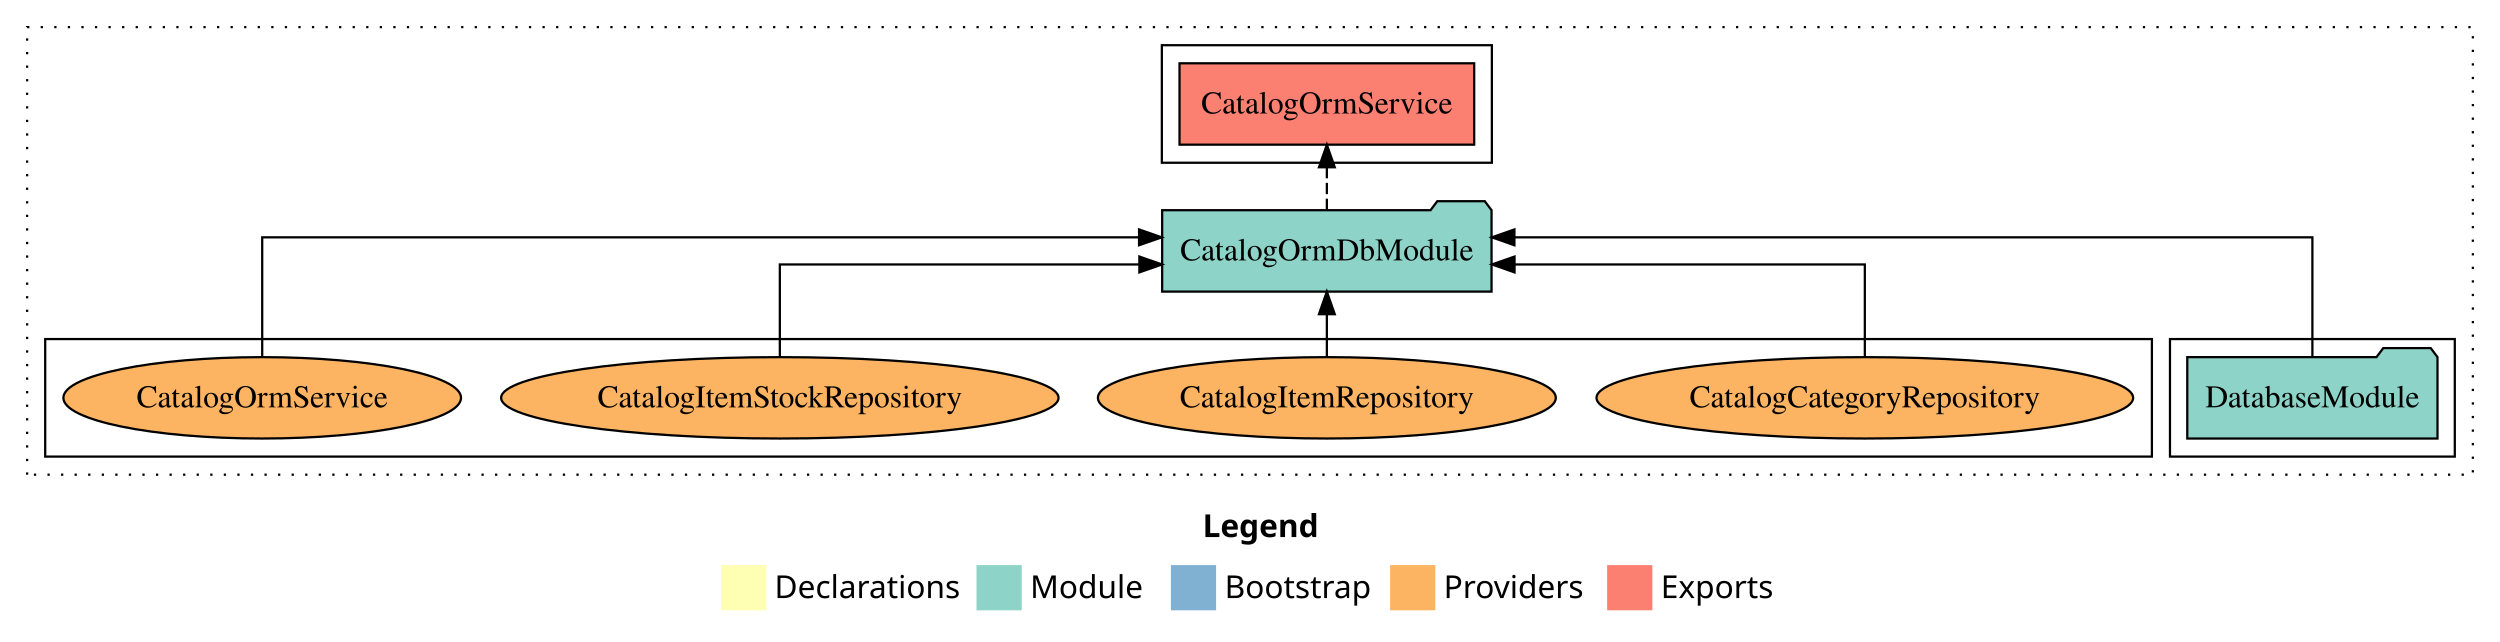
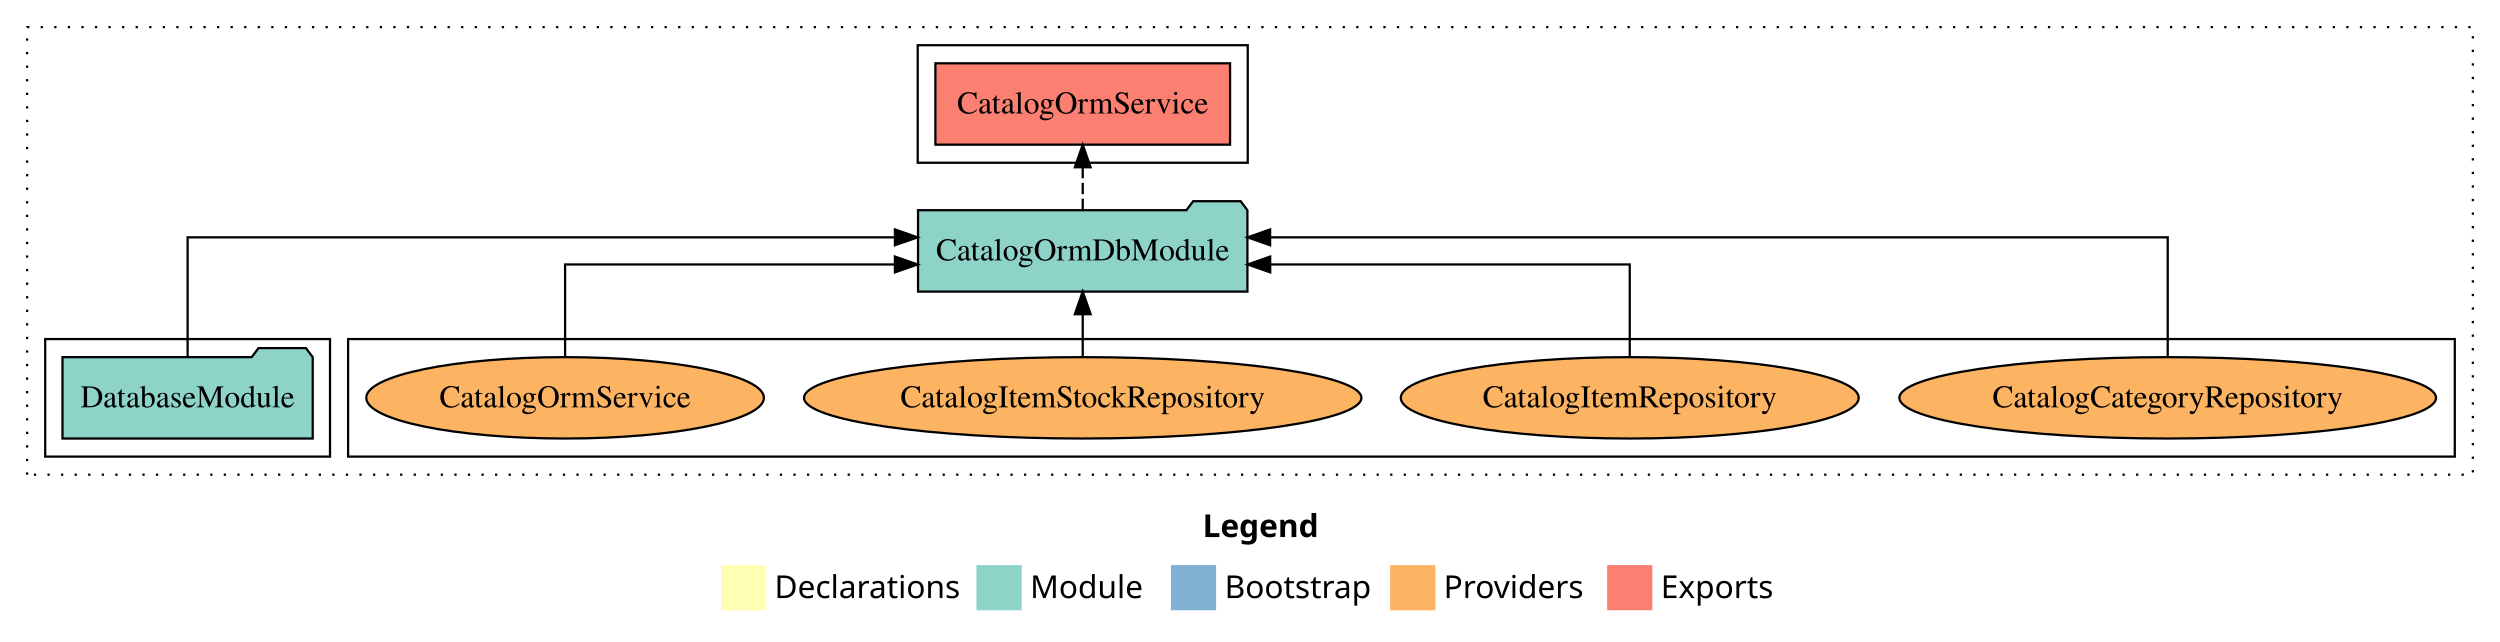
<svg xmlns="http://www.w3.org/2000/svg" width="1106pt" height="284pt" viewBox="0.00 0.00 1106.00 284.00">
  <g id="graph0" class="graph" transform="scale(1 1) rotate(0) translate(4 280)">
    <polygon fill="white" stroke="transparent" points="-4,4 -4,-280 1102,-280 1102,4 -4,4" />
    <text text-anchor="start" x="528.01" y="-42.4" font-family="Times-12" font-weight="bold" font-size="14.00">Legend</text>
    <polygon fill="#ffffb3" stroke="transparent" points="315,-10 315,-30 335,-30 335,-10 315,-10" />
    <text text-anchor="start" x="338.63" y="-15.4" font-family="Times-12" font-size="14.00">  Declarations</text>
    <polygon fill="#8dd3c7" stroke="transparent" points="428,-10 428,-30 448,-30 448,-10 428,-10" />
    <text text-anchor="start" x="451.73" y="-15.4" font-family="Times-12" font-size="14.00">  Module</text>
    <polygon fill="#80b1d3" stroke="transparent" points="514,-10 514,-30 534,-30 534,-10 514,-10" />
    <text text-anchor="start" x="537.78" y="-15.4" font-family="Times-12" font-size="14.00">  Bootstrap</text>
    <polygon fill="#fdb462" stroke="transparent" points="611,-10 611,-30 631,-30 631,-10 611,-10" />
    <text text-anchor="start" x="634.67" y="-15.4" font-family="Times-12" font-size="14.00">  Providers</text>
    <polygon fill="#fb8072" stroke="transparent" points="707,-10 707,-30 727,-30 727,-10 707,-10" />
    <text text-anchor="start" x="730.73" y="-15.4" font-family="Times-12" font-size="14.00">  Exports</text>
    <g id="clust1" class="cluster">
      <polygon fill="none" stroke="black" stroke-dasharray="1,5" points="8,-70 8,-268 1090,-268 1090,-70 8,-70" />
    </g>
-     <g id="clust3" class="cluster">
-       <polygon fill="none" stroke="black" points="956,-78 956,-130 1082,-130 1082,-78 956,-78" />
-     </g>
    <g id="clust6" class="cluster">
-       <polygon fill="none" stroke="black" points="16,-78 16,-130 948,-130 948,-78 16,-78" />
+       <polygon fill="none" stroke="black" points="150,-78 150,-130 1082,-130 1082,-78 150,-78" />
    </g>
    <g id="clust4" class="cluster">
-       <polygon fill="none" stroke="black" points="510,-208 510,-260 656,-260 656,-208 510,-208" />
+       <polygon fill="none" stroke="black" points="402,-208 402,-260 548,-260 548,-208 402,-208" />
+     </g>
+     <g id="clust3" class="cluster">
+       <polygon fill="none" stroke="black" points="16,-78 16,-130 142,-130 142,-78 16,-78" />
    </g>
    <g id="node1" class="node">
-       <polygon fill="#8dd3c7" stroke="black" points="1074.35,-122 1071.35,-126 1050.35,-126 1047.35,-122 963.65,-122 963.65,-86 1074.35,-86 1074.35,-122" />
-       <text text-anchor="middle" x="1019" y="-99.8" font-family="Times,serif" font-size="14.00">DatabaseModule</text>
+       <polygon fill="#8dd3c7" stroke="black" points="134.35,-122 131.35,-126 110.35,-126 107.35,-122 23.65,-122 23.65,-86 134.35,-86 134.35,-122" />
+       <text text-anchor="middle" x="79" y="-99.8" font-family="Times,serif" font-size="14.00">DatabaseModule</text>
    </g>
    <g id="node2" class="node">
-       <polygon fill="#8dd3c7" stroke="black" points="655.86,-187 652.86,-191 631.86,-191 628.86,-187 510.14,-187 510.14,-151 655.86,-151 655.86,-187" />
-       <text text-anchor="middle" x="583" y="-164.8" font-family="Times,serif" font-size="14.00">CatalogOrmDbModule</text>
+       <polygon fill="#8dd3c7" stroke="black" points="547.86,-187 544.86,-191 523.86,-191 520.86,-187 402.14,-187 402.14,-151 547.86,-151 547.86,-187" />
+       <text text-anchor="middle" x="475" y="-164.8" font-family="Times,serif" font-size="14.00">CatalogOrmDbModule</text>
    </g>
    <g id="edge1" class="edge">
-       <path fill="none" stroke="black" d="M1019,-122.28C1019,-143.32 1019,-175 1019,-175 1019,-175 665.98,-175 665.98,-175" />
-       <polygon fill="black" stroke="black" points="665.98,-171.5 655.98,-175 665.98,-178.5 665.98,-171.5" />
+       <path fill="none" stroke="black" d="M79,-122.28C79,-143.32 79,-175 79,-175 79,-175 391.91,-175 391.91,-175" />
+       <polygon fill="black" stroke="black" points="391.91,-178.5 401.91,-175 391.91,-171.5 391.91,-178.5" />
    </g>
    <g id="node3" class="node">
-       <polygon fill="#fb8072" stroke="black" points="648.18,-252 517.82,-252 517.82,-216 648.18,-216 648.18,-252" />
-       <text text-anchor="middle" x="583" y="-229.8" font-family="Times,serif" font-size="14.00">CatalogOrmService </text>
+       <polygon fill="#fb8072" stroke="black" points="540.18,-252 409.82,-252 409.82,-216 540.18,-216 540.18,-252" />
+       <text text-anchor="middle" x="475" y="-229.8" font-family="Times,serif" font-size="14.00">CatalogOrmService </text>
    </g>
    <g id="edge2" class="edge">
-       <path fill="none" stroke="black" stroke-dasharray="5,2" d="M583,-187.11C583,-187.11 583,-205.99 583,-205.99" />
-       <polygon fill="black" stroke="black" points="579.5,-205.99 583,-215.99 586.5,-205.99 579.5,-205.99" />
+       <path fill="none" stroke="black" stroke-dasharray="5,2" d="M475,-187.11C475,-187.11 475,-205.99 475,-205.99" />
+       <polygon fill="black" stroke="black" points="471.5,-205.99 475,-215.99 478.5,-205.99 471.5,-205.99" />
    </g>
    <g id="node4" class="node">
-       <ellipse fill="#fdb462" stroke="black" cx="821" cy="-104" rx="118.7" ry="18" />
-       <text text-anchor="middle" x="821" y="-99.8" font-family="Times,serif" font-size="14.00">CatalogCategoryRepository</text>
+       <ellipse fill="#fdb462" stroke="black" cx="955" cy="-104" rx="118.7" ry="18" />
+       <text text-anchor="middle" x="955" y="-99.8" font-family="Times,serif" font-size="14.00">CatalogCategoryRepository</text>
    </g>
    <g id="edge3" class="edge">
-       <path fill="none" stroke="black" d="M821,-122.02C821,-139.37 821,-163 821,-163 821,-163 666.03,-163 666.03,-163" />
-       <polygon fill="black" stroke="black" points="666.03,-159.5 656.03,-163 666.03,-166.5 666.03,-159.5" />
+       <path fill="none" stroke="black" d="M955,-122.28C955,-143.32 955,-175 955,-175 955,-175 557.9,-175 557.9,-175" />
+       <polygon fill="black" stroke="black" points="557.9,-171.5 547.9,-175 557.9,-178.5 557.9,-171.5" />
    </g>
    <g id="node5" class="node">
-       <ellipse fill="#fdb462" stroke="black" cx="583" cy="-104" rx="101.3" ry="18" />
-       <text text-anchor="middle" x="583" y="-99.8" font-family="Times,serif" font-size="14.00">CatalogItemRepository</text>
+       <ellipse fill="#fdb462" stroke="black" cx="717" cy="-104" rx="101.3" ry="18" />
+       <text text-anchor="middle" x="717" y="-99.8" font-family="Times,serif" font-size="14.00">CatalogItemRepository</text>
    </g>
    <g id="edge4" class="edge">
-       <path fill="none" stroke="black" d="M583,-122.11C583,-122.11 583,-140.99 583,-140.99" />
-       <polygon fill="black" stroke="black" points="579.5,-140.99 583,-150.99 586.5,-140.99 579.5,-140.99" />
+       <path fill="none" stroke="black" d="M717,-122.02C717,-139.37 717,-163 717,-163 717,-163 557.94,-163 557.94,-163" />
+       <polygon fill="black" stroke="black" points="557.94,-159.5 547.94,-163 557.94,-166.5 557.94,-159.5" />
    </g>
    <g id="node6" class="node">
-       <ellipse fill="#fdb462" stroke="black" cx="341" cy="-104" rx="123.29" ry="18" />
-       <text text-anchor="middle" x="341" y="-99.8" font-family="Times,serif" font-size="14.00">CatalogItemStockRepository</text>
+       <ellipse fill="#fdb462" stroke="black" cx="475" cy="-104" rx="123.29" ry="18" />
+       <text text-anchor="middle" x="475" y="-99.8" font-family="Times,serif" font-size="14.00">CatalogItemStockRepository</text>
    </g>
    <g id="edge5" class="edge">
-       <path fill="none" stroke="black" d="M341,-122.02C341,-139.37 341,-163 341,-163 341,-163 500.06,-163 500.06,-163" />
-       <polygon fill="black" stroke="black" points="500.06,-166.5 510.06,-163 500.06,-159.5 500.06,-166.5" />
+       <path fill="none" stroke="black" d="M475,-122.11C475,-122.11 475,-140.99 475,-140.99" />
+       <polygon fill="black" stroke="black" points="471.5,-140.99 475,-150.99 478.5,-140.99 471.5,-140.99" />
    </g>
    <g id="node7" class="node">
-       <ellipse fill="#fdb462" stroke="black" cx="112" cy="-104" rx="87.96" ry="18" />
-       <text text-anchor="middle" x="112" y="-99.8" font-family="Times,serif" font-size="14.00">CatalogOrmService</text>
+       <ellipse fill="#fdb462" stroke="black" cx="246" cy="-104" rx="87.96" ry="18" />
+       <text text-anchor="middle" x="246" y="-99.8" font-family="Times,serif" font-size="14.00">CatalogOrmService</text>
    </g>
    <g id="edge6" class="edge">
-       <path fill="none" stroke="black" d="M112,-122.28C112,-143.32 112,-175 112,-175 112,-175 499.92,-175 499.92,-175" />
-       <polygon fill="black" stroke="black" points="499.92,-178.5 509.92,-175 499.92,-171.5 499.92,-178.5" />
+       <path fill="none" stroke="black" d="M246,-122.02C246,-139.37 246,-163 246,-163 246,-163 391.91,-163 391.91,-163" />
+       <polygon fill="black" stroke="black" points="391.91,-166.5 401.91,-163 391.91,-159.5 391.91,-166.5" />
    </g>
  </g>
</svg>
